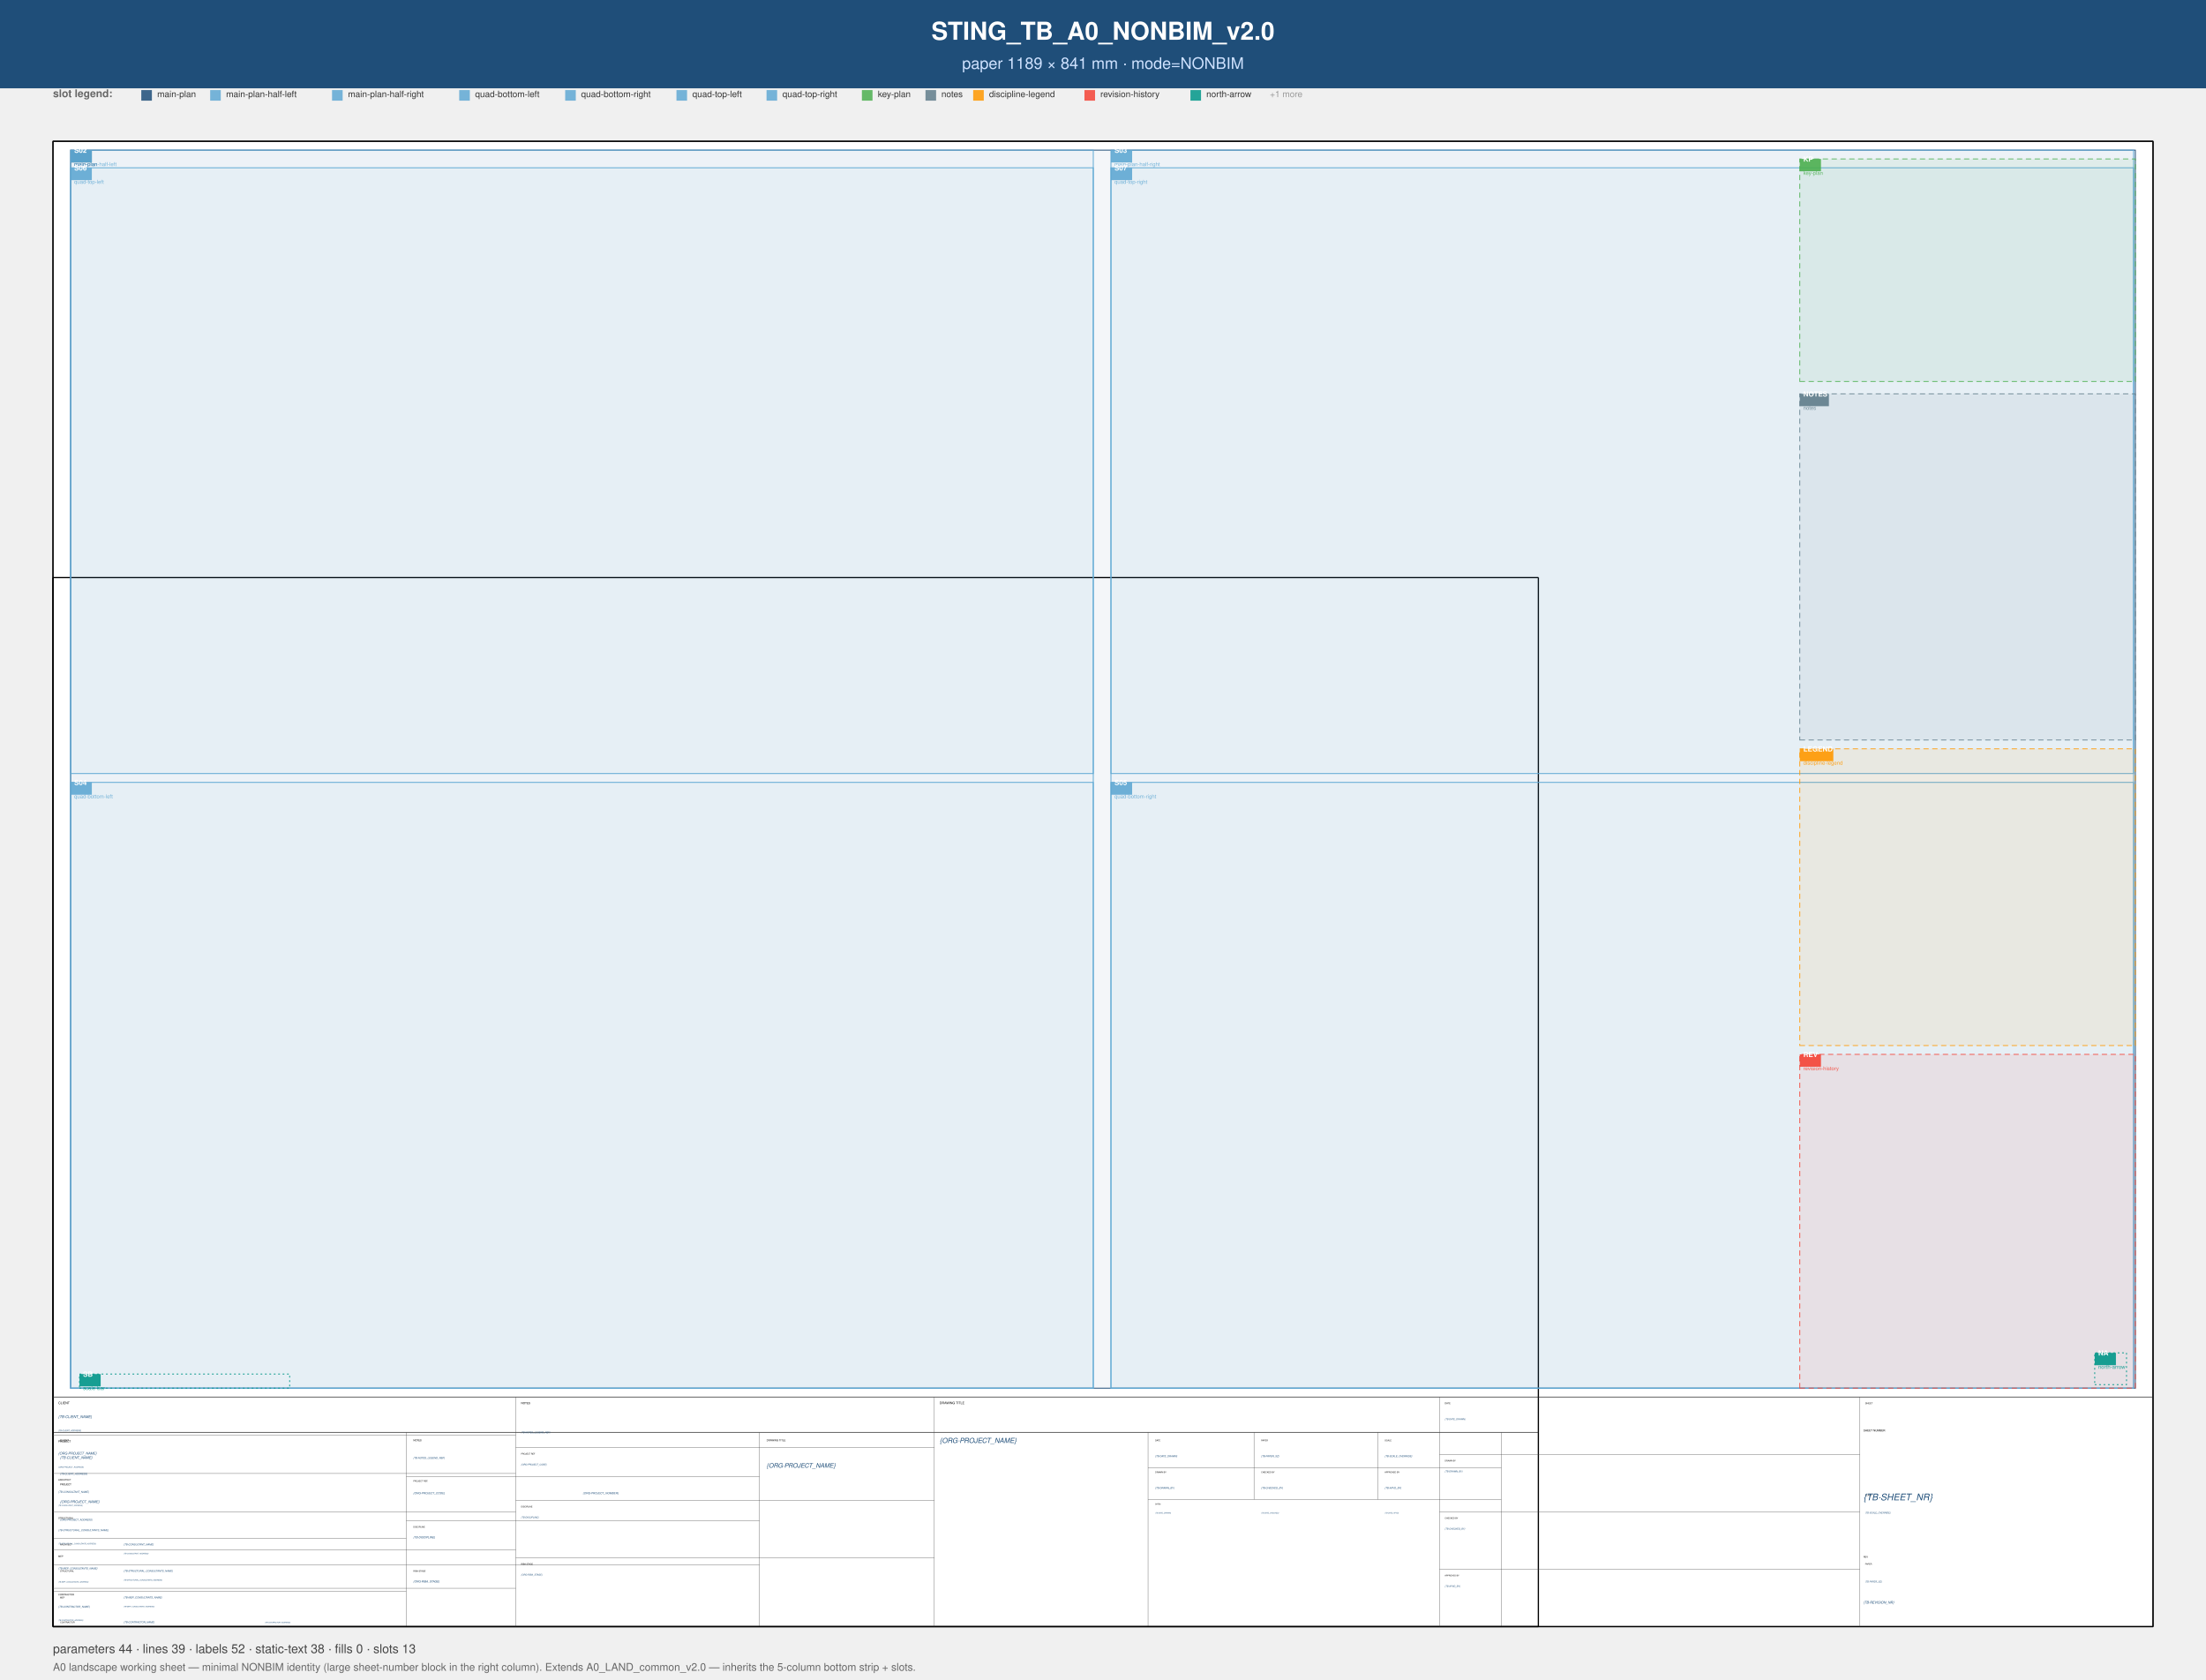
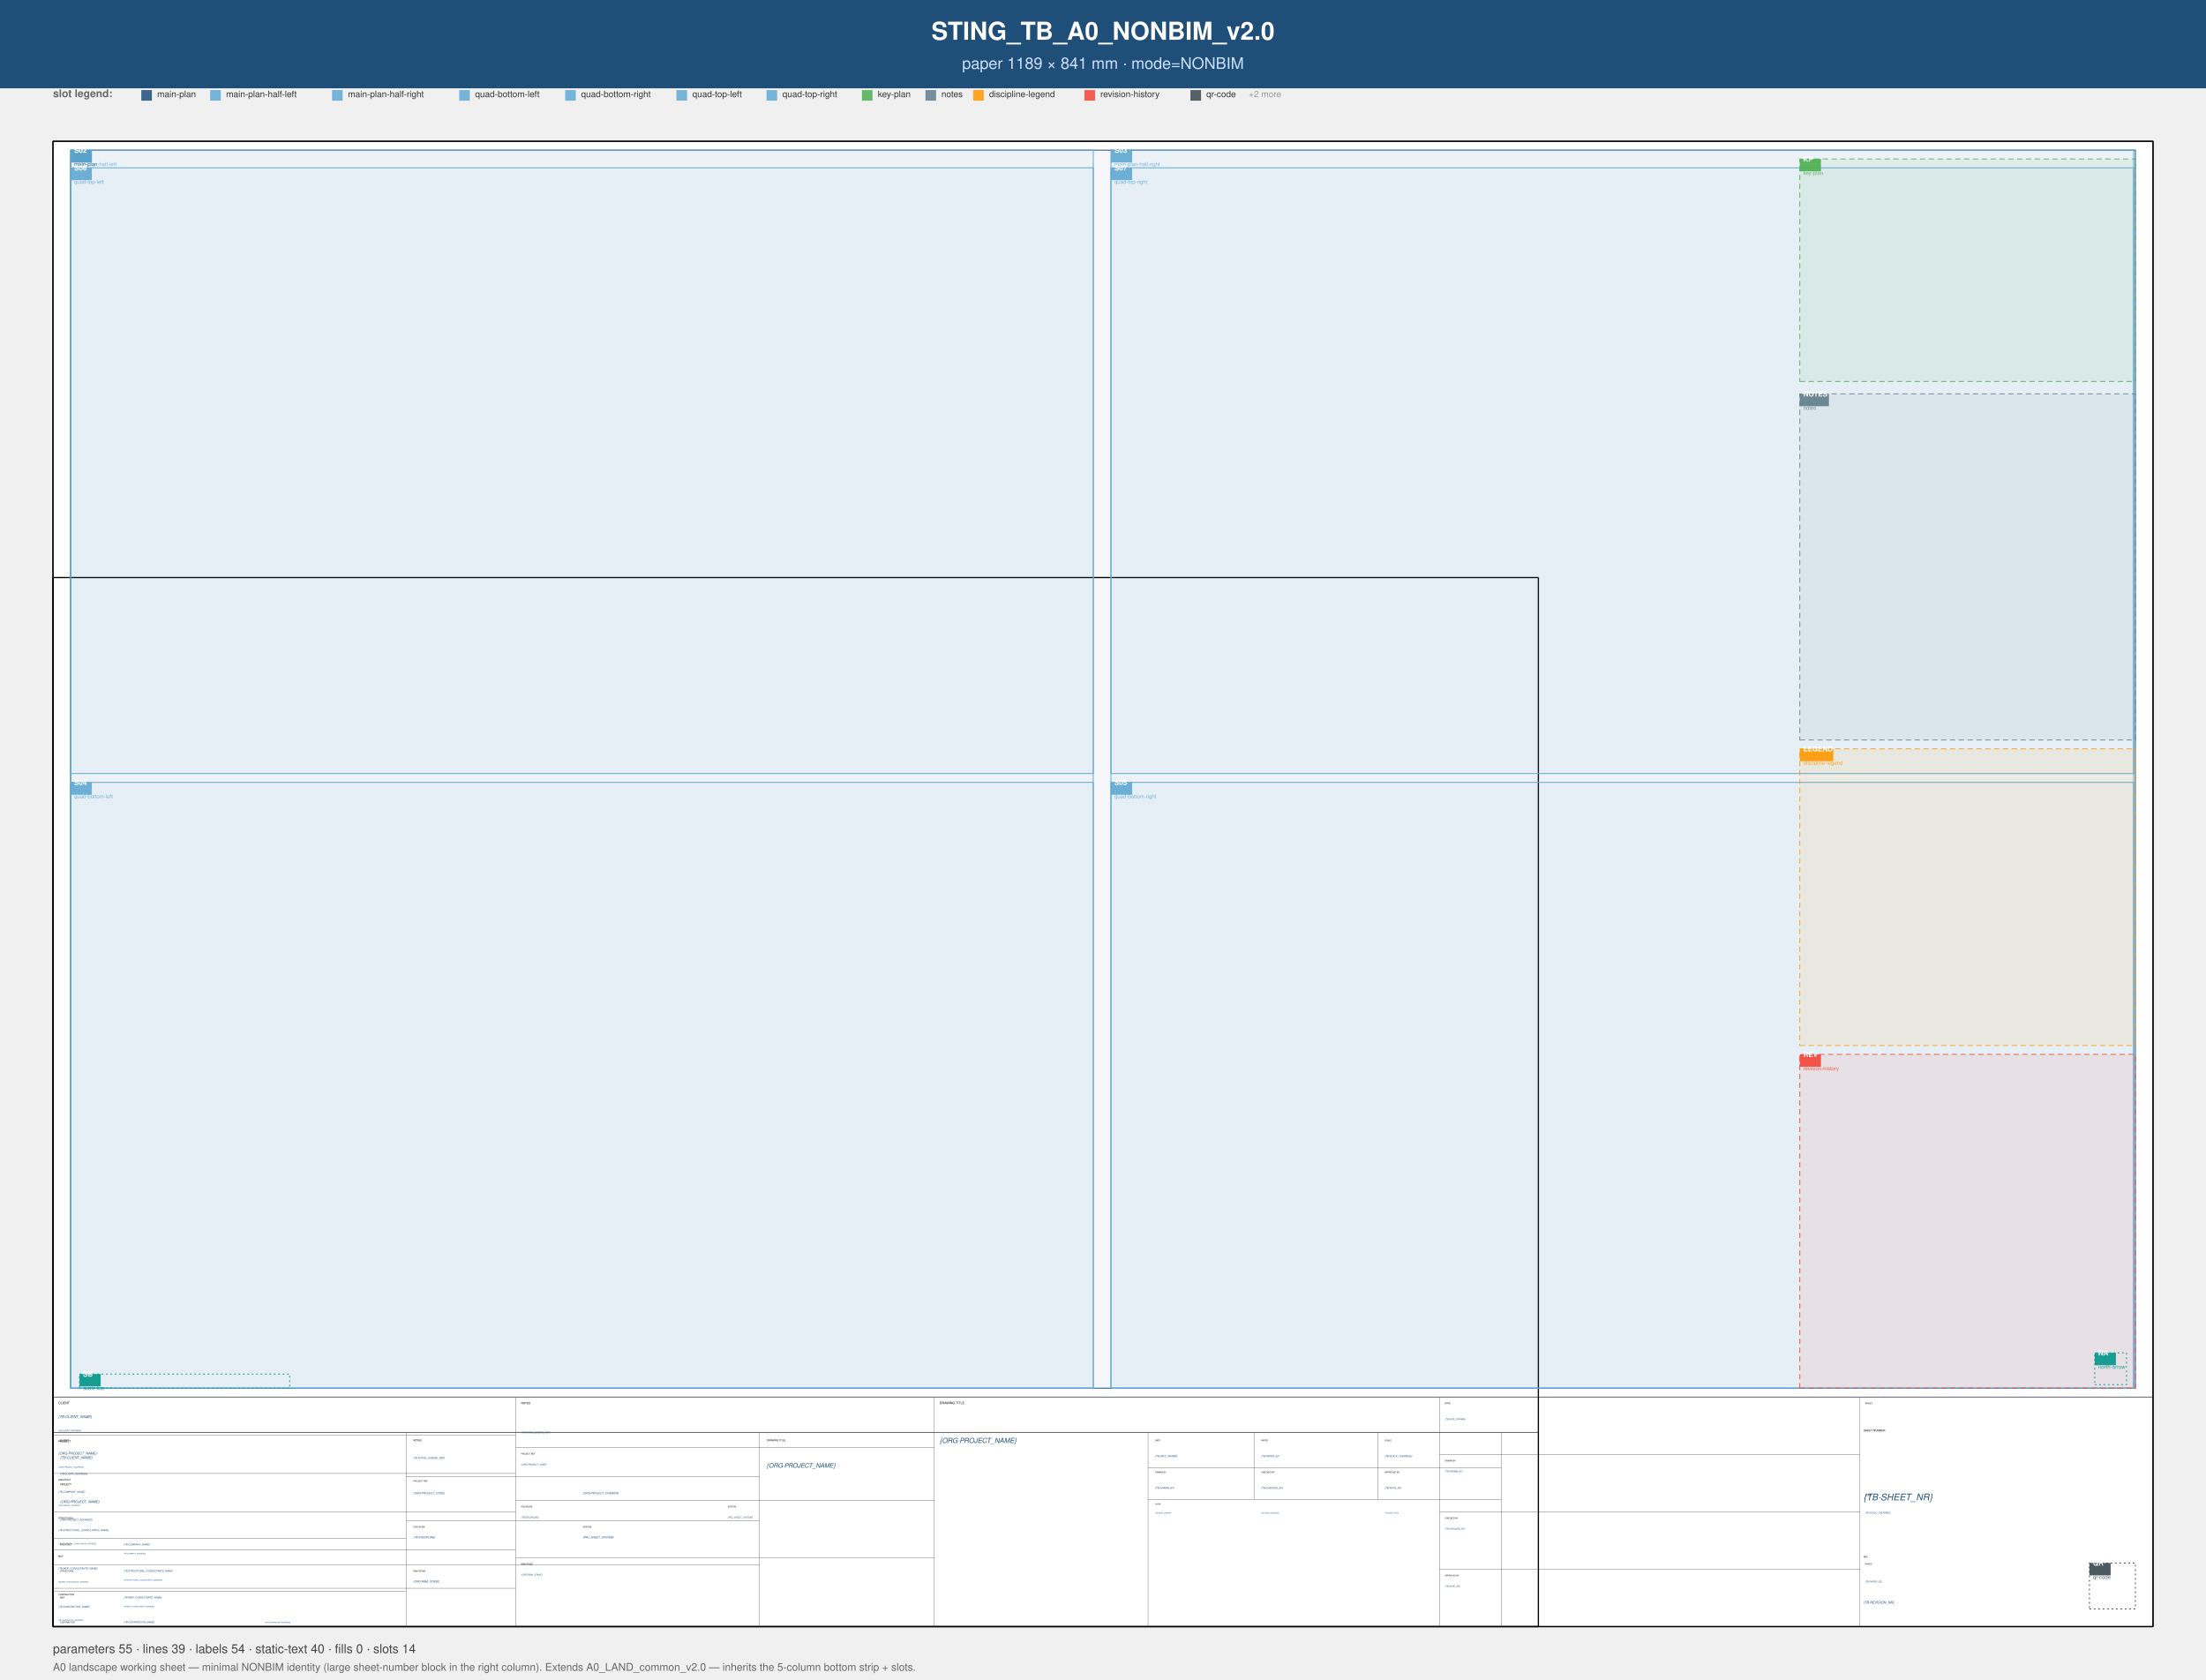
<svg xmlns="http://www.w3.org/2000/svg" viewBox="0 0 1249 951" width="1249mm" height="951mm" style="background:#fafafa;font-family:Helvetica,Arial,sans-serif;">
  <rect x="0" y="0" width="1249" height="50" fill="#1F4E79" />
  <text x="624.5" y="22.5" text-anchor="middle" fill="#fff" font-size="14" font-weight="bold">STING_TB_A0_NONBIM_v2.0</text>
  <text x="624.5" y="39.0" text-anchor="middle" fill="#cfe2ff" font-size="9">paper 1189 × 841 mm   ·   mode=NONBIM</text>
  <g transform="translate(30,921) scale(1,-1)">
    <rect x="0" y="0" width="1189" height="841" fill="#ffffff" stroke="#1a1a1a" stroke-width="0.6" />
    <line x1="0" y1="0" x2="841" y2="0" stroke="#000" stroke-width="0.7" />
    <line x1="841" y1="0" x2="841" y2="594" stroke="#000" stroke-width="0.7" />
    <line x1="841" y1="594" x2="0" y2="594" stroke="#000" stroke-width="0.7" />
    <line x1="0" y1="594" x2="0" y2="0" stroke="#000" stroke-width="0.7" />
    <line x1="0" y1="110" x2="841" y2="110" stroke="#222" stroke-width="0.35" />
    <line x1="200" y1="0" x2="200" y2="110" stroke="#444" stroke-width="0.18" />
    <line x1="400" y1="0" x2="400" y2="110" stroke="#444" stroke-width="0.18" />
    <line x1="620" y1="0" x2="620" y2="110" stroke="#444" stroke-width="0.18" />
    <line x1="820" y1="0" x2="820" y2="110" stroke="#444" stroke-width="0.18" />
    <line x1="0" y1="50" x2="200" y2="50" stroke="#444" stroke-width="0.18" />
    <line x1="0" y1="35" x2="200" y2="35" stroke="#444" stroke-width="0.18" />
    <line x1="0" y1="20" x2="200" y2="20" stroke="#444" stroke-width="0.18" />
    <line x1="200" y1="85" x2="400" y2="85" stroke="#444" stroke-width="0.18" />
    <line x1="200" y1="60" x2="400" y2="60" stroke="#444" stroke-width="0.18" />
    <line x1="200" y1="35" x2="400" y2="35" stroke="#444" stroke-width="0.18" />
    <line x1="620" y1="90" x2="820" y2="90" stroke="#444" stroke-width="0.18" />
    <line x1="620" y1="72" x2="820" y2="72" stroke="#444" stroke-width="0.18" />
    <line x1="680" y1="72" x2="680" y2="110" stroke="#444" stroke-width="0.18" />
    <line x1="750" y1="72" x2="750" y2="110" stroke="#444" stroke-width="0.18" />
    <line x1="0" y1="0" x2="1189" y2="0" stroke="#000" stroke-width="0.7" />
    <line x1="1189" y1="0" x2="1189" y2="841" stroke="#000" stroke-width="0.7" />
    <line x1="1189" y1="841" x2="0" y2="841" stroke="#000" stroke-width="0.7" />
    <line x1="0" y1="841" x2="0" y2="0" stroke="#000" stroke-width="0.7" />
    <line x1="0" y1="130" x2="1189" y2="130" stroke="#222" stroke-width="0.35" />
    <line x1="262" y1="0" x2="262" y2="130" stroke="#444" stroke-width="0.18" />
    <line x1="499" y1="0" x2="499" y2="130" stroke="#444" stroke-width="0.18" />
    <line x1="785" y1="0" x2="785" y2="130" stroke="#444" stroke-width="0.18" />
    <line x1="1023" y1="0" x2="1023" y2="130" stroke="#444" stroke-width="0.18" />
    <line x1="0" y1="21.7" x2="262" y2="21.7" stroke="#444" stroke-width="0.18" />
    <line x1="0" y1="43.3" x2="262" y2="43.3" stroke="#444" stroke-width="0.18" />
    <line x1="0" y1="65.0" x2="262" y2="65.0" stroke="#444" stroke-width="0.18" />
    <line x1="0" y1="86.7" x2="262" y2="86.7" stroke="#444" stroke-width="0.18" />
    <line x1="0" y1="108.3" x2="262" y2="108.3" stroke="#444" stroke-width="0.18" />
    <line x1="262" y1="39.0" x2="499" y2="39.0" stroke="#444" stroke-width="0.18" />
    <line x1="262" y1="71.5" x2="499" y2="71.5" stroke="#444" stroke-width="0.18" />
    <line x1="262" y1="101.4" x2="499" y2="101.4" stroke="#444" stroke-width="0.18" />
    <line x1="785" y1="32.5" x2="1023" y2="32.5" stroke="#444" stroke-width="0.18" />
    <line x1="785" y1="65.0" x2="1023" y2="65.0" stroke="#444" stroke-width="0.18" />
    <line x1="785" y1="97.5" x2="1023" y2="97.5" stroke="#444" stroke-width="0.18" />
    <g transform="translate(4,105) scale(1,-1)">
      <text x="0" y="0" font-size="1.4" text-anchor="start" fill="#000">CLIENT</text>
    </g>
    <g transform="translate(4,80) scale(1,-1)">
      <text x="0" y="0" font-size="1.4" text-anchor="start" fill="#000">PROJECT</text>
    </g>
    <g transform="translate(4,46) scale(1,-1)">
      <text x="0" y="0" font-size="1.2" text-anchor="start" fill="#000">ARCHITECT</text>
    </g>
    <g transform="translate(4,31) scale(1,-1)">
      <text x="0" y="0" font-size="1.2" text-anchor="start" fill="#000">STRUCTURAL</text>
    </g>
    <g transform="translate(4,16) scale(1,-1)">
      <text x="0" y="0" font-size="1.2" text-anchor="start" fill="#000">MEP</text>
    </g>
    <g transform="translate(4,2) scale(1,-1)">
      <text x="0" y="0" font-size="1.2" text-anchor="start" fill="#000">CONTRACTOR</text>
    </g>
    <g transform="translate(204,105) scale(1,-1)">
      <text x="0" y="0" font-size="1.4" text-anchor="start" fill="#000">NOTES</text>
    </g>
    <g transform="translate(404,105) scale(1,-1)">
      <text x="0" y="0" font-size="1.4" text-anchor="start" fill="#000">DRAWING TITLE</text>
    </g>
    <g transform="translate(204,82) scale(1,-1)">
      <text x="0" y="0" font-size="1.2" text-anchor="start" fill="#000">PROJECT REF.</text>
    </g>
    <g transform="translate(204,56) scale(1,-1)">
      <text x="0" y="0" font-size="1.2" text-anchor="start" fill="#000">DISCIPLINE</text>
    </g>
    <g transform="translate(204,31) scale(1,-1)">
      <text x="0" y="0" font-size="1.2" text-anchor="start" fill="#000">RIBA STAGE</text>
    </g>
    <g transform="translate(624,105) scale(1,-1)">
      <text x="0" y="0" font-size="1.2" text-anchor="start" fill="#000">DATE</text>
    </g>
    <g transform="translate(684,105) scale(1,-1)">
      <text x="0" y="0" font-size="1.2" text-anchor="start" fill="#000">PAPER</text>
    </g>
    <g transform="translate(754,105) scale(1,-1)">
      <text x="0" y="0" font-size="1.2" text-anchor="start" fill="#000">SCALE</text>
    </g>
    <g transform="translate(624,87) scale(1,-1)">
      <text x="0" y="0" font-size="1.2" text-anchor="start" fill="#000">DRAWN BY</text>
    </g>
    <g transform="translate(684,87) scale(1,-1)">
      <text x="0" y="0" font-size="1.2" text-anchor="start" fill="#000">CHECKED BY</text>
    </g>
    <g transform="translate(754,87) scale(1,-1)">
      <text x="0" y="0" font-size="1.2" text-anchor="start" fill="#000">APPROVED BY</text>
    </g>
    <g transform="translate(624,69) scale(1,-1)">
      <text x="0" y="0" font-size="1.0" text-anchor="start" fill="#000">DATES</text>
    </g>
+     <g transform="translate(300,56) scale(1,-1)">
+       <text x="0" y="0" font-size="1.2" text-anchor="start" fill="#000">SYSTEM</text>
+     </g>
    <g transform="translate(3,126) scale(1,-1)">
      <text x="0" y="0" font-size="1.82" text-anchor="start" fill="#000">CLIENT</text>
    </g>
    <g transform="translate(3,104.3333) scale(1,-1)">
      <text x="0" y="0" font-size="1.56" text-anchor="start" fill="#000">PROJECT</text>
    </g>
    <g transform="translate(3,82.66667) scale(1,-1)">
      <text x="0" y="0" font-size="1.3" text-anchor="start" fill="#000">ARCHITECT</text>
    </g>
    <g transform="translate(3,61.0) scale(1,-1)">
      <text x="0" y="0" font-size="1.3" text-anchor="start" fill="#000">STRUCTURAL</text>
    </g>
    <g transform="translate(3,39.33333) scale(1,-1)">
      <text x="0" y="0" font-size="1.3" text-anchor="start" fill="#000">MEP</text>
    </g>
    <g transform="translate(3,17.66667) scale(1,-1)">
      <text x="0" y="0" font-size="1.3" text-anchor="start" fill="#000">CONTRACTOR</text>
    </g>
    <g transform="translate(265,126) scale(1,-1)">
      <text x="0" y="0" font-size="1.56" text-anchor="start" fill="#000">NOTES</text>
    </g>
    <g transform="translate(265,97.4) scale(1,-1)">
      <text x="0" y="0" font-size="1.17" text-anchor="start" fill="#000">PROJECT REF</text>
    </g>
    <g transform="translate(265,67.5) scale(1,-1)">
      <text x="0" y="0" font-size="1.17" text-anchor="start" fill="#000">DISCIPLINE</text>
    </g>
    <g transform="translate(265,35.0) scale(1,-1)">
      <text x="0" y="0" font-size="1.17" text-anchor="start" fill="#000">RIBA STAGE</text>
    </g>
    <g transform="translate(502,126) scale(1,-1)">
      <text x="0" y="0" font-size="1.82" text-anchor="start" fill="#000">DRAWING TITLE</text>
    </g>
    <g transform="translate(788,126) scale(1,-1)">
      <text x="0" y="0" font-size="1.3" text-anchor="start" fill="#000">DATE</text>
    </g>
    <g transform="translate(788,93.5) scale(1,-1)">
      <text x="0" y="0" font-size="1.17" text-anchor="start" fill="#000">DRAWN BY</text>
    </g>
    <g transform="translate(788,61.0) scale(1,-1)">
      <text x="0" y="0" font-size="1.17" text-anchor="start" fill="#000">CHECKED BY</text>
    </g>
    <g transform="translate(788,28.5) scale(1,-1)">
      <text x="0" y="0" font-size="1.17" text-anchor="start" fill="#000">APPROVED BY</text>
    </g>
    <g transform="translate(1026,126) scale(1,-1)">
      <text x="0" y="0" font-size="1.3" text-anchor="start" fill="#000">SHEET</text>
    </g>
    <g transform="translate(1026,74.0) scale(1,-1)">
      <text x="0" y="0" font-size="1.17" text-anchor="start" fill="#000">SCALE</text>
    </g>
    <g transform="translate(1026,35.0) scale(1,-1)">
      <text x="0" y="0" font-size="1.17" text-anchor="start" fill="#000">PAPER</text>
    </g>
+     <g transform="translate(382,67.5) scale(1,-1)">
+       <text x="0" y="0" font-size="1.17" text-anchor="start" fill="#000">SYSTEM</text>
+     </g>
    <g transform="translate(1025,110.5) scale(1,-1)">
      <text x="0" y="0" font-size="1.56" text-anchor="start" fill="#000">SHEET NUMBER</text>
    </g>
    <g transform="translate(1025,39.0) scale(1,-1)">
      <text x="0" y="0" font-size="1.3" text-anchor="start" fill="#000">REV</text>
    </g>
    <g transform="translate(4,95) scale(1,-1)">
      <text x="0" y="0" font-size="2.0" text-anchor="start" fill="#1F4E79" font-style="italic">{TB·CLIENT_NAME}</text>
    </g>
    <g transform="translate(4,86) scale(1,-1)">
      <text x="0" y="0" font-size="1.4" text-anchor="start" fill="#1F4E79" font-style="italic">{TB·CLIENT_ADDRESS}</text>
    </g>
    <g transform="translate(4,70) scale(1,-1)">
      <text x="0" y="0" font-size="2.0" text-anchor="start" fill="#1F4E79" font-style="italic">{ORG·PROJECT_NAME}</text>
    </g>
    <g transform="translate(4,60) scale(1,-1)">
      <text x="0" y="0" font-size="1.4" text-anchor="start" fill="#1F4E79" font-style="italic">{ORG·PROJECT_ADDRESS}</text>
    </g>
    <g transform="translate(40,46) scale(1,-1)">
-       <text x="0" y="0" font-size="1.4" text-anchor="start" fill="#1F4E79" font-style="italic">{TB·CONSULTANT_NAME}</text>
+       <text x="0" y="0" font-size="1.4" text-anchor="start" fill="#1F4E79" font-style="italic">{TB·COMPANY_NAME}</text>
    </g>
    <g transform="translate(40,41) scale(1,-1)">
-       <text x="0" y="0" font-size="1.0" text-anchor="start" fill="#1F4E79" font-style="italic">{TB·CONSULTANT_ADDRESS}</text>
+       <text x="0" y="0" font-size="1.0" text-anchor="start" fill="#1F4E79" font-style="italic">{TB·COMPANY_ADDRESS}</text>
    </g>
    <g transform="translate(40,31) scale(1,-1)">
      <text x="0" y="0" font-size="1.4" text-anchor="start" fill="#1F4E79" font-style="italic">{TB·STRUCTURAL_CONSULTANTS_NAME}</text>
    </g>
    <g transform="translate(40,26) scale(1,-1)">
      <text x="0" y="0" font-size="1.0" text-anchor="start" fill="#1F4E79" font-style="italic">{TB·STRUCTURAL_CONSULTANTS_ADDRESS}</text>
    </g>
    <g transform="translate(40,16) scale(1,-1)">
      <text x="0" y="0" font-size="1.4" text-anchor="start" fill="#1F4E79" font-style="italic">{TB·MEP_CONSULTANTS_NAME}</text>
    </g>
    <g transform="translate(40,11) scale(1,-1)">
      <text x="0" y="0" font-size="1.0" text-anchor="start" fill="#1F4E79" font-style="italic">{TB·MEP_CONSULTANTS_ADDRESS}</text>
    </g>
    <g transform="translate(40,2) scale(1,-1)">
      <text x="0" y="0" font-size="1.4" text-anchor="start" fill="#1F4E79" font-style="italic">{TB·CONTRACTOR_NAME}</text>
    </g>
    <g transform="translate(120,2) scale(1,-1)">
      <text x="0" y="0" font-size="1.0" text-anchor="start" fill="#1F4E79" font-style="italic">{TB·CONTRACTOR_ADDRESS}</text>
    </g>
    <g transform="translate(204,75) scale(1,-1)">
      <text x="0" y="0" font-size="1.6" text-anchor="start" fill="#1F4E79" font-style="italic">{ORG·PROJECT_CODE}</text>
    </g>
    <g transform="translate(300,75) scale(1,-1)">
      <text x="0" y="0" font-size="1.6" text-anchor="start" fill="#1F4E79" font-style="italic">{ORG·PROJECT_NUMBER}</text>
    </g>
    <g transform="translate(204,50) scale(1,-1)">
      <text x="0" y="0" font-size="1.6" text-anchor="start" fill="#1F4E79" font-style="italic">{TB·DISCIPLINE}</text>
    </g>
    <g transform="translate(204,25) scale(1,-1)">
      <text x="0" y="0" font-size="1.6" text-anchor="start" fill="#1F4E79" font-style="italic">{ORG·RIBA_STAGE}</text>
    </g>
    <g transform="translate(204,95) scale(1,-1)">
      <text x="0" y="0" font-size="1.4" text-anchor="start" fill="#1F4E79" font-style="italic">{TB·NOTES_LEGEND_REF}</text>
    </g>
    <g transform="translate(404,90) scale(1,-1)">
      <text x="0" y="0" font-size="3.5" text-anchor="start" fill="#1F4E79" font-style="italic">{ORG·PROJECT_NAME}</text>
    </g>
    <g transform="translate(624,96) scale(1,-1)">
      <text x="0" y="0" font-size="1.4" text-anchor="start" fill="#1F4E79" font-style="italic">{TB·DATE_DRAWN}</text>
    </g>
    <g transform="translate(684,96) scale(1,-1)">
      <text x="0" y="0" font-size="1.4" text-anchor="start" fill="#1F4E79" font-style="italic">{TB·PAPER_SZ}</text>
    </g>
    <g transform="translate(754,96) scale(1,-1)">
      <text x="0" y="0" font-size="1.4" text-anchor="start" fill="#1F4E79" font-style="italic">{TB·SCALE_OVERRIDE}</text>
    </g>
    <g transform="translate(624,78) scale(1,-1)">
      <text x="0" y="0" font-size="1.4" text-anchor="start" fill="#1F4E79" font-style="italic">{TB·DRAWN_BY}</text>
    </g>
    <g transform="translate(684,78) scale(1,-1)">
      <text x="0" y="0" font-size="1.4" text-anchor="start" fill="#1F4E79" font-style="italic">{TB·CHECKED_BY}</text>
    </g>
    <g transform="translate(754,78) scale(1,-1)">
      <text x="0" y="0" font-size="1.4" text-anchor="start" fill="#1F4E79" font-style="italic">{TB·APVD_BY}</text>
    </g>
    <g transform="translate(624,64) scale(1,-1)">
      <text x="0" y="0" font-size="1.0" text-anchor="start" fill="#1F4E79" font-style="italic">{TB·DATE_DRAWN}</text>
    </g>
    <g transform="translate(684,64) scale(1,-1)">
      <text x="0" y="0" font-size="1.0" text-anchor="start" fill="#1F4E79" font-style="italic">{TB·DATE_CHECKED}</text>
    </g>
    <g transform="translate(754,64) scale(1,-1)">
      <text x="0" y="0" font-size="1.0" text-anchor="start" fill="#1F4E79" font-style="italic">{TB·DATE_APVD}</text>
    </g>
+     <g transform="translate(300,50) scale(1,-1)">
+       <text x="0" y="0" font-size="1.6" text-anchor="start" fill="#1F4E79" font-style="italic">{PRJ_SHEET_SYSTEM}</text>
+     </g>
    <g transform="translate(3,118.0833) scale(1,-1)">
      <text x="0" y="0" font-size="2.08" text-anchor="start" fill="#1F4E79" font-style="italic">{TB·CLIENT_NAME}</text>
    </g>
    <g transform="translate(3,110.5833) scale(1,-1)">
      <text x="0" y="0" font-size="1.17" text-anchor="start" fill="#1F4E79" font-style="italic">{TB·CLIENT_ADDRESS}</text>
    </g>
    <g transform="translate(3,97.41667) scale(1,-1)">
      <text x="0" y="0" font-size="1.95" text-anchor="start" fill="#1F4E79" font-style="italic">{ORG·PROJECT_NAME}</text>
    </g>
    <g transform="translate(3,89.91667) scale(1,-1)">
      <text x="0" y="0" font-size="1.1" text-anchor="start" fill="#1F4E79" font-style="italic">{ORG·PROJECT_ADDRESS}</text>
    </g>
    <g transform="translate(3,75.75) scale(1,-1)">
-       <text x="0" y="0" font-size="1.43" text-anchor="start" fill="#1F4E79" font-style="italic">{TB·CONSULTANT_NAME}</text>
+       <text x="0" y="0" font-size="1.43" text-anchor="start" fill="#1F4E79" font-style="italic">{TB·COMPANY_NAME}</text>
    </g>
    <g transform="translate(3,68.25) scale(1,-1)">
-       <text x="0" y="0" font-size="0.98" text-anchor="start" fill="#1F4E79" font-style="italic">{TB·CONSULTANT_ADDRESS}</text>
+       <text x="0" y="0" font-size="0.98" text-anchor="start" fill="#1F4E79" font-style="italic">{TB·COMPANY_ADDRESS}</text>
    </g>
    <g transform="translate(3,54.08333) scale(1,-1)">
      <text x="0" y="0" font-size="1.43" text-anchor="start" fill="#1F4E79" font-style="italic">{TB·STRUCTURAL_CONSULTANTS_NAME}</text>
    </g>
    <g transform="translate(3,46.58333) scale(1,-1)">
      <text x="0" y="0" font-size="0.98" text-anchor="start" fill="#1F4E79" font-style="italic">{TB·STRUCTURAL_CONSULTANTS_ADDRESS}</text>
    </g>
    <g transform="translate(3,32.41667) scale(1,-1)">
      <text x="0" y="0" font-size="1.43" text-anchor="start" fill="#1F4E79" font-style="italic">{TB·MEP_CONSULTANTS_NAME}</text>
    </g>
    <g transform="translate(3,24.91667) scale(1,-1)">
      <text x="0" y="0" font-size="0.98" text-anchor="start" fill="#1F4E79" font-style="italic">{TB·MEP_CONSULTANTS_ADDRESS}</text>
    </g>
    <g transform="translate(3,10.75) scale(1,-1)">
      <text x="0" y="0" font-size="1.43" text-anchor="start" fill="#1F4E79" font-style="italic">{TB·CONTRACTOR_NAME}</text>
    </g>
    <g transform="translate(3,3.25) scale(1,-1)">
      <text x="0" y="0" font-size="0.98" text-anchor="start" fill="#1F4E79" font-style="italic">{TB·CONTRACTOR_ADDRESS}</text>
    </g>
    <g transform="translate(265,109.5) scale(1,-1)">
      <text x="0" y="0" font-size="1.3" text-anchor="start" fill="#1F4E79" font-style="italic">{TB·NOTES_LEGEND_REF}</text>
    </g>
    <g transform="translate(265,91.3) scale(1,-1)">
      <text x="0" y="0" font-size="1.3" text-anchor="start" fill="#1F4E79" font-style="italic">{ORG·PROJECT_CODE}</text>
    </g>
    <g transform="translate(265,61.4) scale(1,-1)">
      <text x="0" y="0" font-size="1.3" text-anchor="start" fill="#1F4E79" font-style="italic">{TB·DISCIPLINE}</text>
    </g>
    <g transform="translate(265,28.9) scale(1,-1)">
      <text x="0" y="0" font-size="1.3" text-anchor="start" fill="#1F4E79" font-style="italic">{ORG·RIBA_STAGE}</text>
    </g>
    <g transform="translate(502,104.0) scale(1,-1)">
      <text x="0" y="0" font-size="3.9" text-anchor="start" fill="#1F4E79" font-style="italic">{ORG·PROJECT_NAME}</text>
    </g>
    <g transform="translate(788,117.0) scale(1,-1)">
      <text x="0" y="0" font-size="1.3" text-anchor="start" fill="#1F4E79" font-style="italic">{TB·DATE_DRAWN}</text>
    </g>
    <g transform="translate(788,87.4) scale(1,-1)">
      <text x="0" y="0" font-size="1.3" text-anchor="start" fill="#1F4E79" font-style="italic">{TB·DRAWN_BY}</text>
    </g>
    <g transform="translate(788,54.9) scale(1,-1)">
      <text x="0" y="0" font-size="1.3" text-anchor="start" fill="#1F4E79" font-style="italic">{TB·CHECKED_BY}</text>
    </g>
    <g transform="translate(788,22.4) scale(1,-1)">
      <text x="0" y="0" font-size="1.3" text-anchor="start" fill="#1F4E79" font-style="italic">{TB·APVD_BY}</text>
    </g>
    <g transform="translate(1026,64.0) scale(1,-1)">
      <text x="0" y="0" font-size="1.3" text-anchor="start" fill="#1F4E79" font-style="italic">{TB·SCALE_OVERRIDE}</text>
    </g>
    <g transform="translate(1026,25.0) scale(1,-1)">
      <text x="0" y="0" font-size="1.3" text-anchor="start" fill="#1F4E79" font-style="italic">{TB·PAPER_SZ}</text>
+     </g>
+     <g transform="translate(382,61.4) scale(1,-1)">
+       <text x="0" y="0" font-size="1.3" text-anchor="start" fill="#1F4E79" font-style="italic">{PRJ_SHEET_SYSTEM}</text>
    </g>
    <g transform="translate(1025,71.5) scale(1,-1)">
      <text x="0" y="0" font-size="5.2" text-anchor="start" fill="#1F4E79" font-style="italic">{TB·SHEET_NR}</text>
    </g>
    <g transform="translate(1025,13.0) scale(1,-1)">
      <text x="0" y="0" font-size="1.95" text-anchor="start" fill="#1F4E79" font-style="italic">{TB·REVISION_NR}</text>
    </g>
    <rect x="10" y="135" width="1169" height="701" fill="#1F4E79" fill-opacity="0.05" stroke="#1F4E79" stroke-width="0.5" stroke-dasharray="" opacity="1.0" />
    <rect x="10" y="829" width="12" height="7" fill="#1F4E79" opacity="0.9" />
    <g transform="translate(12,834.5) scale(1,-1)">
      <text x="0" y="0" font-size="4" font-weight="bold" fill="#fff">S01</text>
    </g>
    <g transform="translate(12,827) scale(1,-1)">
      <text x="0" y="0" font-size="3" fill="#1F4E79" opacity="0.85">main-plan</text>
    </g>
    <rect x="10" y="135" width="579" height="701" fill="#5fa8d3" fill-opacity="0.05" stroke="#5fa8d3" stroke-width="0.5" stroke-dasharray="" opacity="1.0" />
    <rect x="10" y="829" width="12" height="7" fill="#5fa8d3" opacity="0.9" />
    <g transform="translate(12,834.5) scale(1,-1)">
      <text x="0" y="0" font-size="4" font-weight="bold" fill="#fff">S02</text>
    </g>
    <g transform="translate(12,827) scale(1,-1)">
      <text x="0" y="0" font-size="3" fill="#5fa8d3" opacity="0.85">main-plan-half-left</text>
    </g>
    <rect x="599" y="135" width="579" height="701" fill="#5fa8d3" fill-opacity="0.05" stroke="#5fa8d3" stroke-width="0.5" stroke-dasharray="" opacity="1.0" />
    <rect x="599" y="829" width="12" height="7" fill="#5fa8d3" opacity="0.9" />
    <g transform="translate(601,834.5) scale(1,-1)">
      <text x="0" y="0" font-size="4" font-weight="bold" fill="#fff">S03</text>
    </g>
    <g transform="translate(601,827) scale(1,-1)">
      <text x="0" y="0" font-size="3" fill="#5fa8d3" opacity="0.85">main-plan-half-right</text>
    </g>
    <rect x="10" y="135" width="579" height="343" fill="#5fa8d3" fill-opacity="0.05" stroke="#5fa8d3" stroke-width="0.5" stroke-dasharray="" opacity="1.0" />
    <rect x="10" y="471" width="12" height="7" fill="#5fa8d3" opacity="0.9" />
    <g transform="translate(12,476.5) scale(1,-1)">
      <text x="0" y="0" font-size="4" font-weight="bold" fill="#fff">S04</text>
    </g>
    <g transform="translate(12,469) scale(1,-1)">
      <text x="0" y="0" font-size="3" fill="#5fa8d3" opacity="0.85">quad-bottom-left</text>
    </g>
    <rect x="599" y="135" width="579" height="343" fill="#5fa8d3" fill-opacity="0.05" stroke="#5fa8d3" stroke-width="0.5" stroke-dasharray="" opacity="1.0" />
    <rect x="599" y="471" width="12" height="7" fill="#5fa8d3" opacity="0.9" />
    <g transform="translate(601,476.5) scale(1,-1)">
      <text x="0" y="0" font-size="4" font-weight="bold" fill="#fff">S05</text>
    </g>
    <g transform="translate(601,469) scale(1,-1)">
      <text x="0" y="0" font-size="3" fill="#5fa8d3" opacity="0.85">quad-bottom-right</text>
    </g>
    <rect x="10" y="483" width="579" height="343" fill="#5fa8d3" fill-opacity="0.05" stroke="#5fa8d3" stroke-width="0.5" stroke-dasharray="" opacity="1.0" />
    <rect x="10" y="819" width="12" height="7" fill="#5fa8d3" opacity="0.9" />
    <g transform="translate(12,824.5) scale(1,-1)">
      <text x="0" y="0" font-size="4" font-weight="bold" fill="#fff">S06</text>
    </g>
    <g transform="translate(12,817) scale(1,-1)">
      <text x="0" y="0" font-size="3" fill="#5fa8d3" opacity="0.85">quad-top-left</text>
    </g>
    <rect x="599" y="483" width="579" height="343" fill="#5fa8d3" fill-opacity="0.05" stroke="#5fa8d3" stroke-width="0.5" stroke-dasharray="" opacity="1.0" />
    <rect x="599" y="819" width="12" height="7" fill="#5fa8d3" opacity="0.9" />
    <g transform="translate(601,824.5) scale(1,-1)">
      <text x="0" y="0" font-size="4" font-weight="bold" fill="#fff">S07</text>
    </g>
    <g transform="translate(601,817) scale(1,-1)">
      <text x="0" y="0" font-size="3" fill="#5fa8d3" opacity="0.85">quad-top-right</text>
    </g>
    <rect x="989" y="705" width="190" height="126" fill="#4CAF50" fill-opacity="0.10" stroke="#4CAF50" stroke-width="0.5" stroke-dasharray="3,2" opacity="0.85" />
    <rect x="989" y="824" width="12" height="7" fill="#4CAF50" opacity="0.9" />
    <g transform="translate(991,829.5) scale(1,-1)">
      <text x="0" y="0" font-size="4" font-weight="bold" fill="#fff">KP</text>
    </g>
    <g transform="translate(991,822) scale(1,-1)">
      <text x="0" y="0" font-size="3" fill="#4CAF50" opacity="0.85">key-plan</text>
    </g>
    <rect x="989" y="502" width="190" height="196" fill="#607D8B" fill-opacity="0.10" stroke="#607D8B" stroke-width="0.5" stroke-dasharray="3,2" opacity="0.85" />
    <rect x="989" y="691" width="16.5" height="7" fill="#607D8B" opacity="0.9" />
    <g transform="translate(991,696.5) scale(1,-1)">
      <text x="0" y="0" font-size="4" font-weight="bold" fill="#fff">NOTES</text>
    </g>
    <g transform="translate(991,689) scale(1,-1)">
      <text x="0" y="0" font-size="3" fill="#607D8B" opacity="0.85">notes</text>
    </g>
    <rect x="989" y="329" width="190" height="168" fill="#FF9800" fill-opacity="0.10" stroke="#FF9800" stroke-width="0.5" stroke-dasharray="3,2" opacity="0.85" />
    <rect x="989" y="490" width="19.0" height="7" fill="#FF9800" opacity="0.9" />
    <g transform="translate(991,495.5) scale(1,-1)">
      <text x="0" y="0" font-size="4" font-weight="bold" fill="#fff">LEGEND</text>
    </g>
    <g transform="translate(991,488) scale(1,-1)">
      <text x="0" y="0" font-size="3" fill="#FF9800" opacity="0.85">discipline-legend</text>
    </g>
    <rect x="989" y="135" width="190" height="189" fill="#F44336" fill-opacity="0.10" stroke="#F44336" stroke-width="0.5" stroke-dasharray="3,2" opacity="0.85" />
    <rect x="989" y="317" width="12" height="7" fill="#F44336" opacity="0.9" />
    <g transform="translate(991,322.5) scale(1,-1)">
      <text x="0" y="0" font-size="4" font-weight="bold" fill="#fff">REV</text>
    </g>
    <g transform="translate(991,315) scale(1,-1)">
      <text x="0" y="0" font-size="3" fill="#F44336" opacity="0.85">revision-history</text>
+     </g>
+     <rect x="1153" y="10" width="26" height="26" fill="#37474F" fill-opacity="0.0" stroke="#37474F" stroke-width="0.5" stroke-dasharray="1,1.5" opacity="0.95" />
+     <rect x="1153" y="29" width="12" height="7" fill="#37474F" opacity="0.9" />
+     <g transform="translate(1155,34.5) scale(1,-1)">
+       <text x="0" y="0" font-size="4" font-weight="bold" fill="#fff">QR</text>
+     </g>
+     <g transform="translate(1155,27) scale(1,-1)">
+       <text x="0" y="0" font-size="3" fill="#37474F" opacity="0.85">qr-code</text>
    </g>
    <rect x="1156" y="137" width="18" height="18" fill="#009688" fill-opacity="0.0" stroke="#009688" stroke-width="0.5" stroke-dasharray="1,1.5" opacity="0.95" />
    <rect x="1156" y="148" width="12" height="7" fill="#009688" opacity="0.9" />
    <g transform="translate(1158,153.5) scale(1,-1)">
      <text x="0" y="0" font-size="4" font-weight="bold" fill="#fff">NA</text>
    </g>
    <g transform="translate(1158,146) scale(1,-1)">
      <text x="0" y="0" font-size="3" fill="#009688" opacity="0.85">north-arrow</text>
    </g>
    <rect x="15" y="135" width="119" height="8" fill="#009688" fill-opacity="0.0" stroke="#009688" stroke-width="0.5" stroke-dasharray="1,1.5" opacity="0.95" />
    <rect x="15" y="136" width="12" height="7" fill="#009688" opacity="0.9" />
    <g transform="translate(17,141.5) scale(1,-1)">
      <text x="0" y="0" font-size="4" font-weight="bold" fill="#fff">SB</text>
    </g>
    <g transform="translate(17,134) scale(1,-1)">
      <text x="0" y="0" font-size="3" fill="#009688" opacity="0.85">scale-bar</text>
    </g>
  </g>
  <text x="30" y="55" font-size="6" fill="#666" font-weight="bold">slot legend:</text>
  <rect x="80" y="51" width="6" height="6" fill="#1F4E79" opacity="0.85" />
  <text x="89" y="55" font-size="5" fill="#333">main-plan</text>
  <rect x="119" y="51" width="6" height="6" fill="#5fa8d3" opacity="0.85" />
  <text x="128" y="55" font-size="5" fill="#333">main-plan-half-left</text>
  <rect x="188" y="51" width="6" height="6" fill="#5fa8d3" opacity="0.85" />
  <text x="197" y="55" font-size="5" fill="#333">main-plan-half-right</text>
  <rect x="260" y="51" width="6" height="6" fill="#5fa8d3" opacity="0.85" />
  <text x="269" y="55" font-size="5" fill="#333">quad-bottom-left</text>
  <rect x="320" y="51" width="6" height="6" fill="#5fa8d3" opacity="0.85" />
  <text x="329" y="55" font-size="5" fill="#333">quad-bottom-right</text>
  <rect x="383" y="51" width="6" height="6" fill="#5fa8d3" opacity="0.85" />
  <text x="392" y="55" font-size="5" fill="#333">quad-top-left</text>
  <rect x="434" y="51" width="6" height="6" fill="#5fa8d3" opacity="0.85" />
  <text x="443" y="55" font-size="5" fill="#333">quad-top-right</text>
  <rect x="488" y="51" width="6" height="6" fill="#4CAF50" opacity="0.85" />
  <text x="497" y="55" font-size="5" fill="#333">key-plan</text>
  <rect x="524" y="51" width="6" height="6" fill="#607D8B" opacity="0.85" />
  <text x="533" y="55" font-size="5" fill="#333">notes</text>
  <rect x="551" y="51" width="6" height="6" fill="#FF9800" opacity="0.85" />
  <text x="560" y="55" font-size="5" fill="#333">discipline-legend</text>
  <rect x="614" y="51" width="6" height="6" fill="#F44336" opacity="0.85" />
  <text x="623" y="55" font-size="5" fill="#333">revision-history</text>
-   <rect x="674" y="51" width="6" height="6" fill="#009688" opacity="0.85" />
-   <text x="683" y="55" font-size="5" fill="#333">north-arrow</text>
-   <text x="719" y="55" font-size="5" fill="#999">+1 more</text>
-   <text x="30" y="936.0" font-size="7" fill="#444">parameters 44  ·  lines 39  ·  labels 52  ·  static-text 38  ·  fills 0  ·  slots 13</text>
+   <rect x="674" y="51" width="6" height="6" fill="#37474F" opacity="0.85" />
+   <text x="683" y="55" font-size="5" fill="#333">qr-code</text>
+   <text x="707" y="55" font-size="5" fill="#999">+2 more</text>
+   <text x="30" y="936.0" font-size="7" fill="#444">parameters 55  ·  lines 39  ·  labels 54  ·  static-text 40  ·  fills 0  ·  slots 14</text>
  <text x="30" y="946.0" font-size="6" fill="#666">A0 landscape working sheet — minimal NONBIM identity (large sheet-number block in the right column). Extends A0_LAND_common_v2.0 — inherits the 5-column bottom strip + slots.</text>
</svg>
